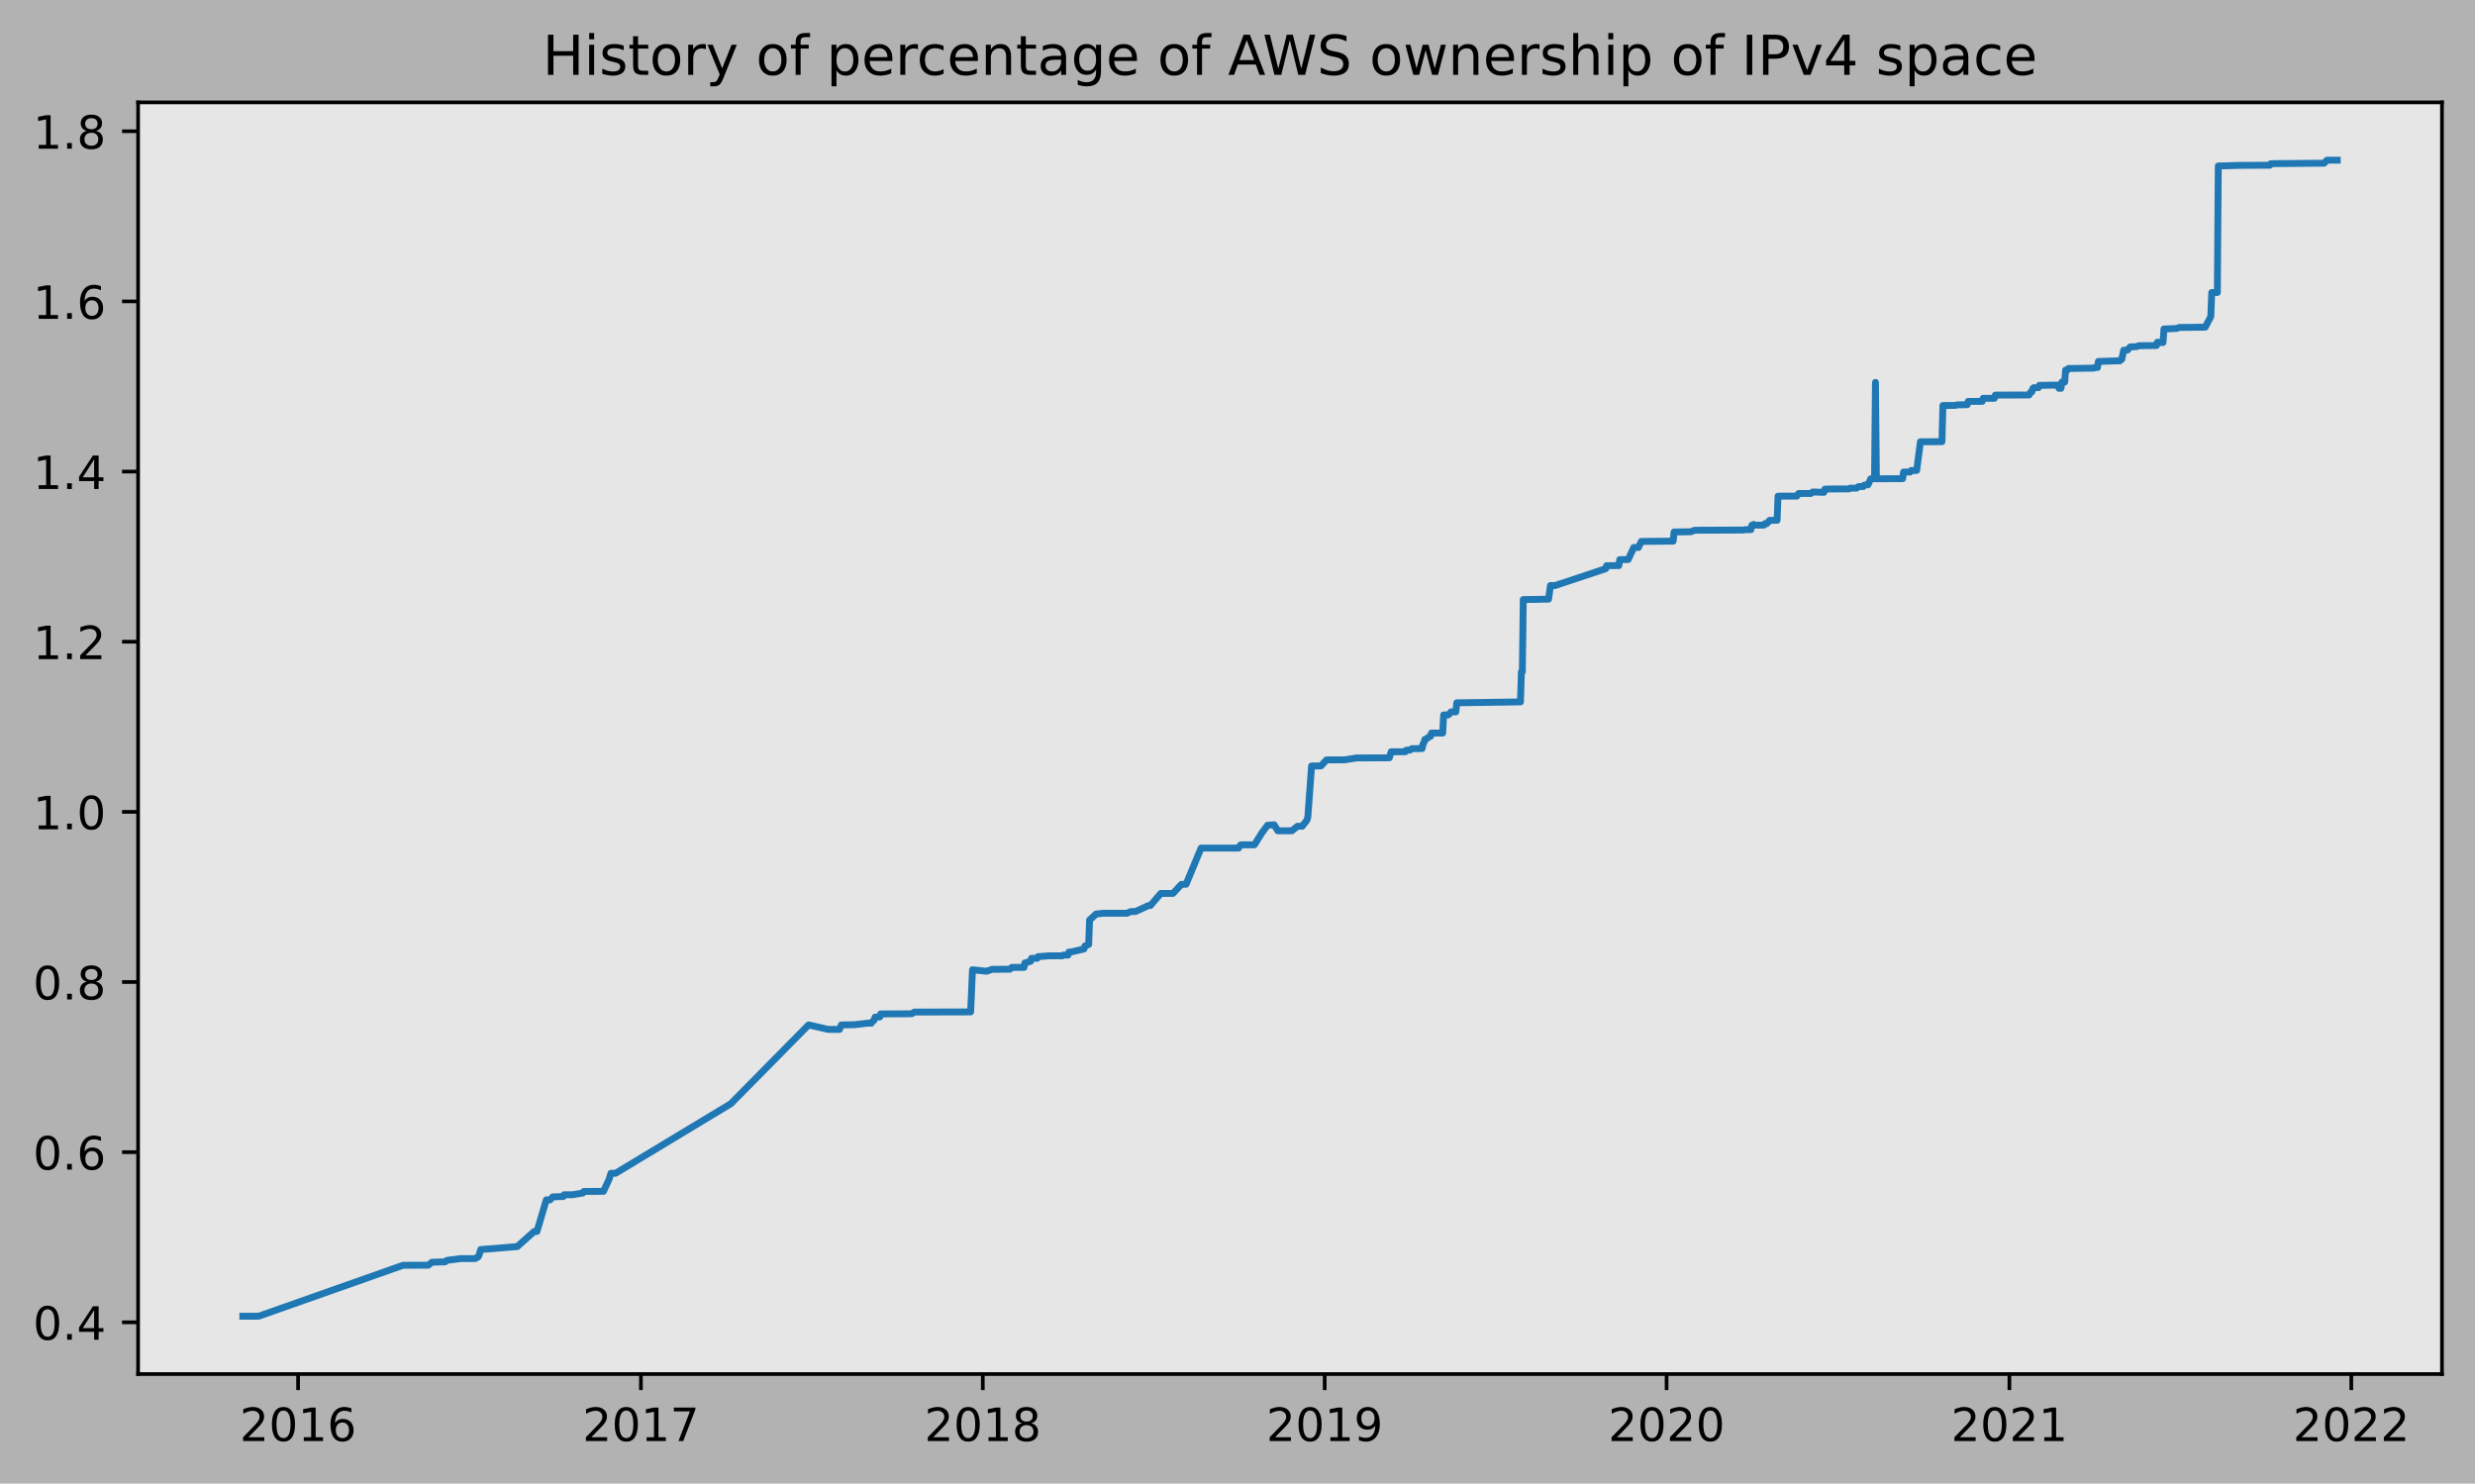
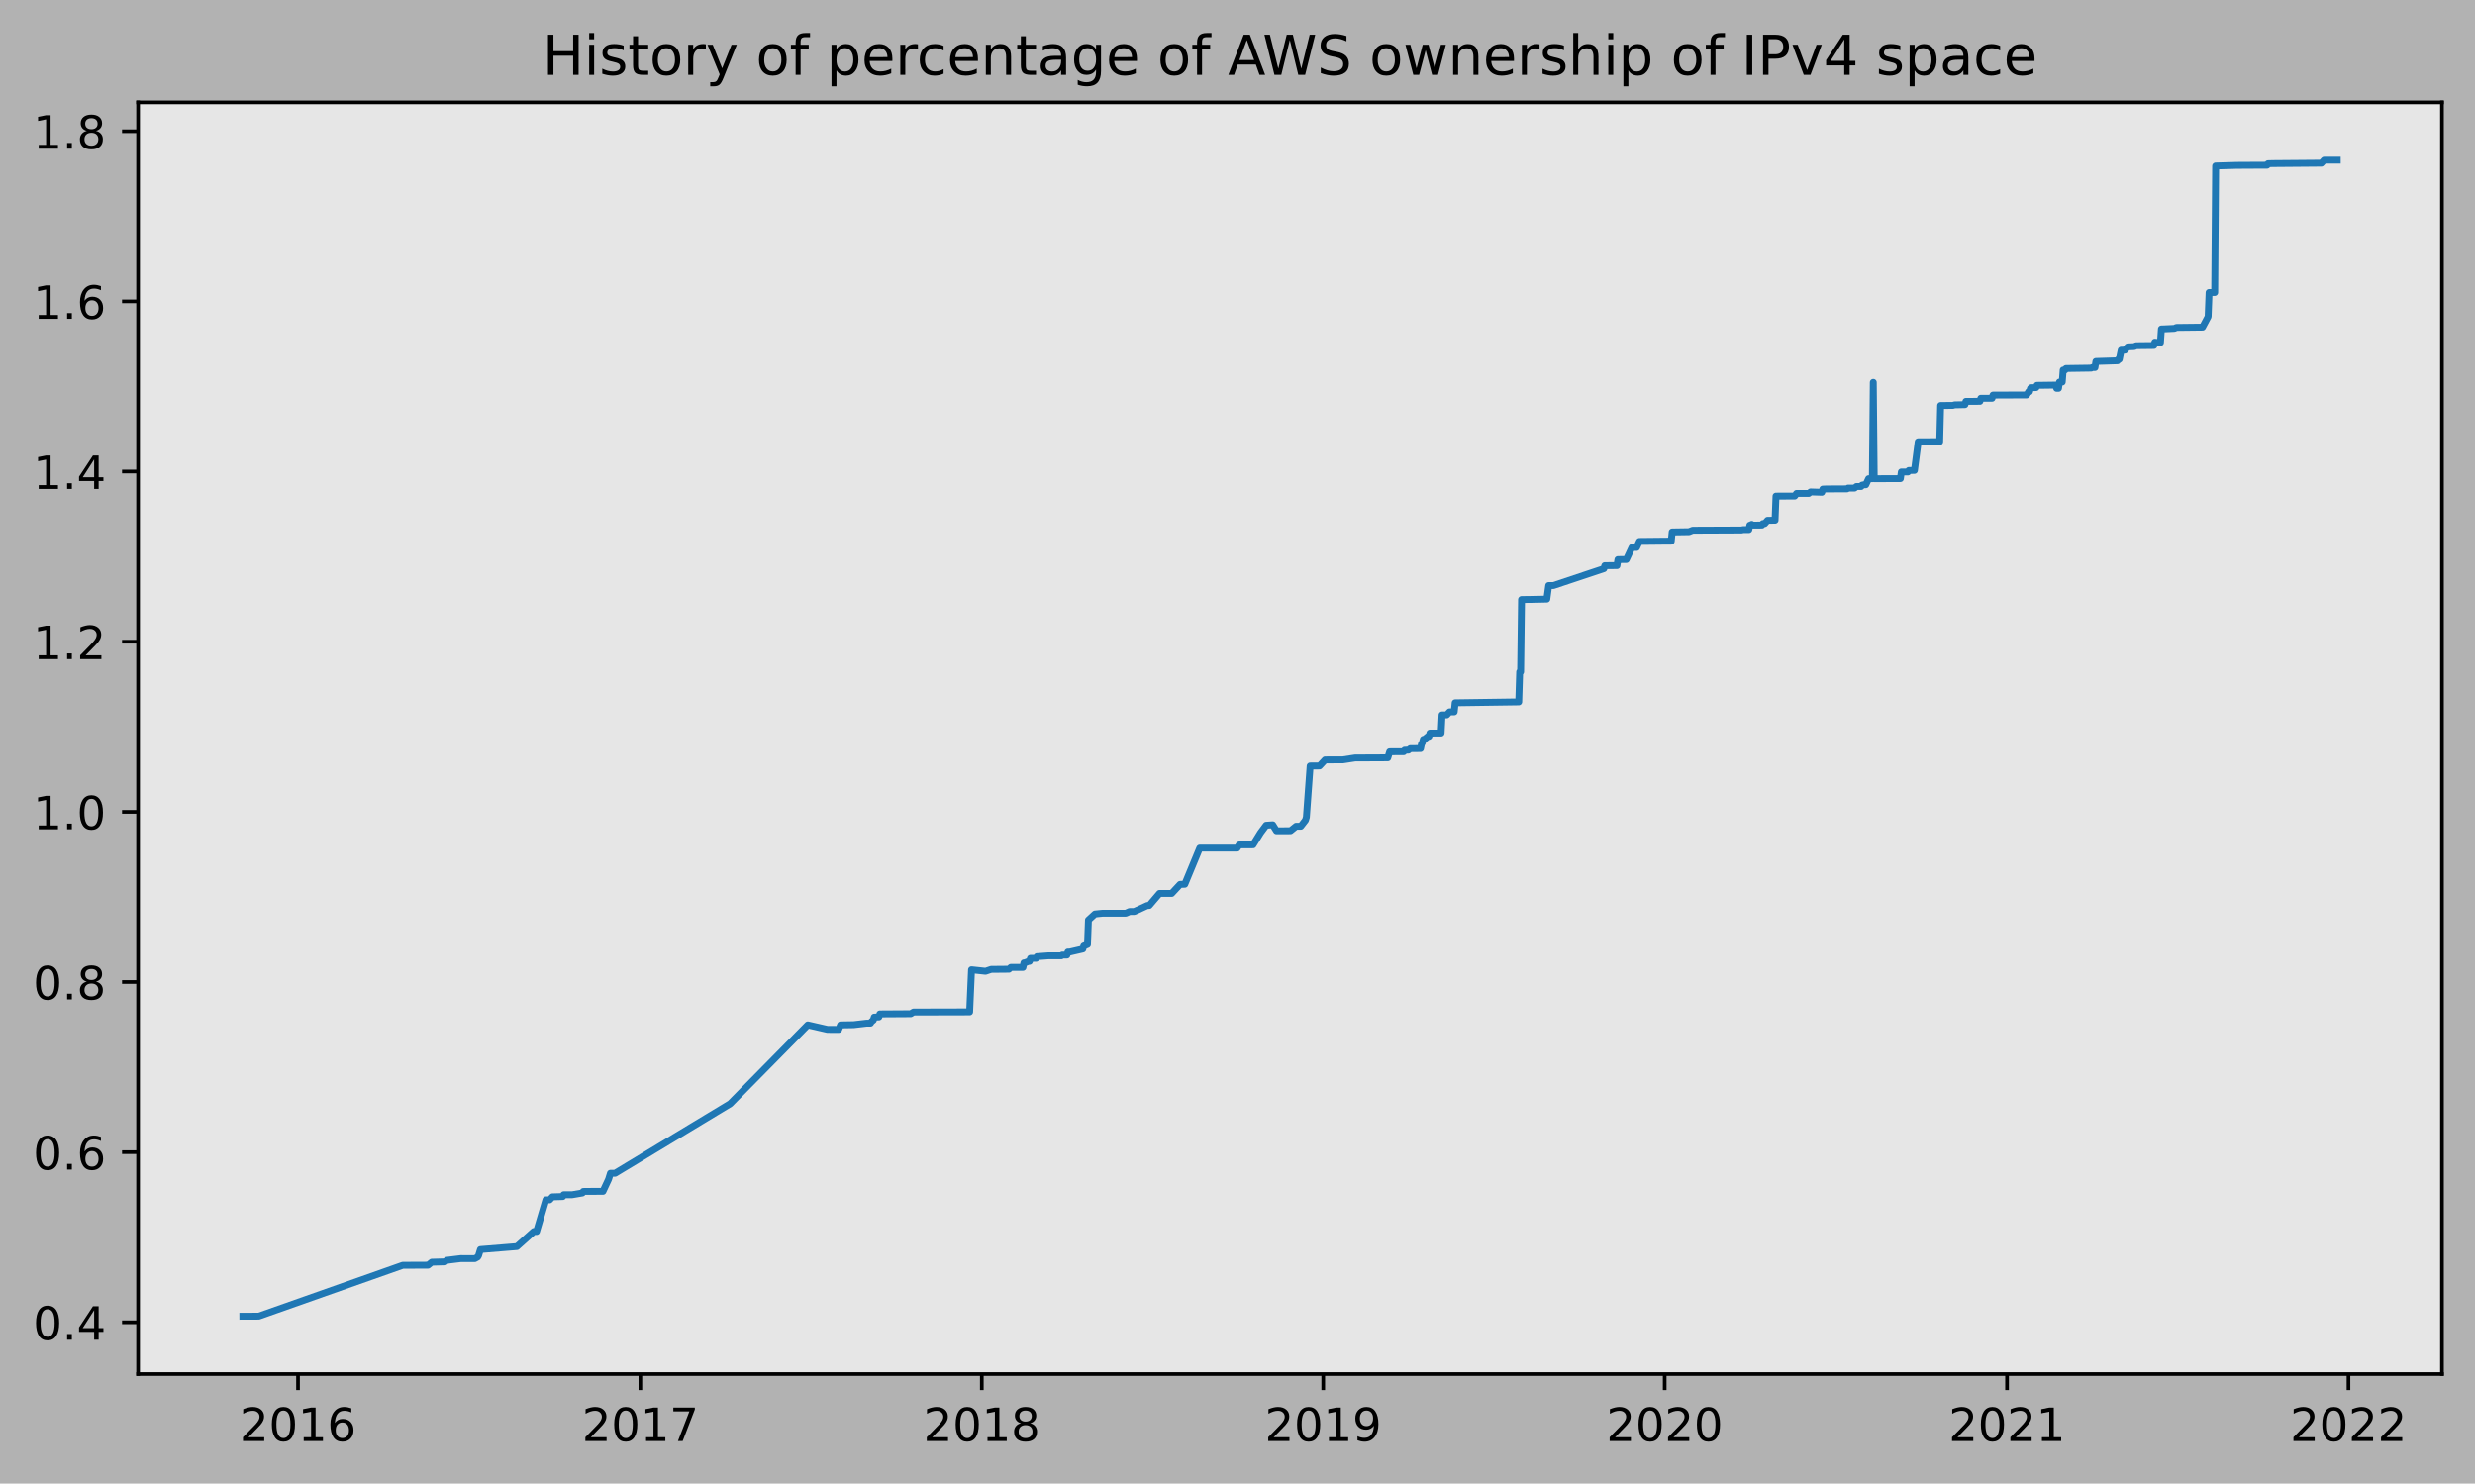
<svg xmlns="http://www.w3.org/2000/svg" xmlns:xlink="http://www.w3.org/1999/xlink" height="323.396pt" version="1.1" viewBox="0 0 539.503 323.396" width="539.503pt">
  <defs>
    <style type="text/css">
*{stroke-linecap:butt;stroke-linejoin:round;}
  </style>
  </defs>
  <g id="figure_1">
    <g id="patch_1">
      <path d="M 0 323.396  L 539.503 323.396  L 539.503 0  L 0 0  z " style="fill:#b2b2b2;" />
    </g>
    <g id="axes_1">
      <g id="patch_2">
        <path d="M 30.103 299.518  L 532.303 299.518  L 532.303 22.318  L 30.103 22.318  z " style="fill:#e6e6e6;" />
      </g>
      <g id="matplotlib.axis_1">
        <g id="xtick_1">
          <g id="line2d_1">
            <defs>
-               <path d="M 0 0  L 0 3.5  " id="m1adcd2f557" style="stroke:#000000;stroke-width:0.8;" />
-             </defs>
-             <g>
-               <use style="stroke:#000000;stroke-width:0.8;" x="64.977" xlink:href="#m1adcd2f557" y="299.518" />
+               <path d="M 0 0  L 0 3.5  " id="m6f0e11d75b" style="stroke:#000000;stroke-width:0.8;" />
+             </defs>
+             <g>
+               <use style="stroke:#000000;stroke-width:0.8;" x="64.961" xlink:href="#m6f0e11d75b" y="299.518" />
            </g>
          </g>
          <g id="text_1">
            <defs>
              <path d="M 19.188 8.297  L 53.609 8.297  L 53.609 0  L 7.328 0  L 7.328 8.297  Q 12.938 14.109 22.625 23.891  Q 32.328 33.688 34.812 36.531  Q 39.547 41.844 41.422 45.531  Q 43.312 49.219 43.312 52.781  Q 43.312 58.594 39.234 62.25  Q 35.156 65.922 28.609 65.922  Q 23.969 65.922 18.812 64.312  Q 13.672 62.703 7.812 59.422  L 7.812 69.391  Q 13.766 71.781 18.938 73  Q 24.125 74.219 28.422 74.219  Q 39.75 74.219 46.484 68.547  Q 53.219 62.891 53.219 53.422  Q 53.219 48.922 51.531 44.891  Q 49.859 40.875 45.406 35.406  Q 44.188 33.984 37.641 27.219  Q 31.109 20.453 19.188 8.297  z " id="DejaVuSans-50" />
              <path d="M 31.781 66.406  Q 24.172 66.406 20.328 58.906  Q 16.5 51.422 16.5 36.375  Q 16.5 21.391 20.328 13.891  Q 24.172 6.391 31.781 6.391  Q 39.453 6.391 43.281 13.891  Q 47.125 21.391 47.125 36.375  Q 47.125 51.422 43.281 58.906  Q 39.453 66.406 31.781 66.406  z M 31.781 74.219  Q 44.047 74.219 50.516 64.516  Q 56.984 54.828 56.984 36.375  Q 56.984 17.969 50.516 8.266  Q 44.047 -1.422 31.781 -1.422  Q 19.531 -1.422 13.062 8.266  Q 6.594 17.969 6.594 36.375  Q 6.594 54.828 13.062 64.516  Q 19.531 74.219 31.781 74.219  z " id="DejaVuSans-48" />
              <path d="M 12.406 8.297  L 28.516 8.297  L 28.516 63.922  L 10.984 60.406  L 10.984 69.391  L 28.422 72.906  L 38.281 72.906  L 38.281 8.297  L 54.391 8.297  L 54.391 0  L 12.406 0  z " id="DejaVuSans-49" />
              <path d="M 33.016 40.375  Q 26.375 40.375 22.484 35.828  Q 18.609 31.297 18.609 23.391  Q 18.609 15.531 22.484 10.953  Q 26.375 6.391 33.016 6.391  Q 39.656 6.391 43.531 10.953  Q 47.406 15.531 47.406 23.391  Q 47.406 31.297 43.531 35.828  Q 39.656 40.375 33.016 40.375  z M 52.594 71.297  L 52.594 62.312  Q 48.875 64.062 45.094 64.984  Q 41.312 65.922 37.594 65.922  Q 27.828 65.922 22.672 59.328  Q 17.531 52.734 16.797 39.406  Q 19.672 43.656 24.016 45.922  Q 28.375 48.188 33.594 48.188  Q 44.578 48.188 50.953 41.516  Q 57.328 34.859 57.328 23.391  Q 57.328 12.156 50.688 5.359  Q 44.047 -1.422 33.016 -1.422  Q 20.359 -1.422 13.672 8.266  Q 6.984 17.969 6.984 36.375  Q 6.984 53.656 15.188 63.938  Q 23.391 74.219 37.203 74.219  Q 40.922 74.219 44.703 73.484  Q 48.484 72.75 52.594 71.297  z " id="DejaVuSans-54" />
            </defs>
-             <g transform="translate(52.25199 314.1166)scale(0.1 -0.1)">
+             <g transform="translate(52.23585 314.1166)scale(0.1 -0.1)">
              <use xlink:href="#DejaVuSans-50" />
              <use x="63.623" xlink:href="#DejaVuSans-48" />
              <use x="127.246" xlink:href="#DejaVuSans-49" />
              <use x="190.869" xlink:href="#DejaVuSans-54" />
            </g>
          </g>
        </g>
        <g id="xtick_2">
          <g id="line2d_2">
            <g>
-               <use style="stroke:#000000;stroke-width:0.8;" x="139.707" xlink:href="#m1adcd2f557" y="299.518" />
+               <use style="stroke:#000000;stroke-width:0.8;" x="139.59" xlink:href="#m6f0e11d75b" y="299.518" />
            </g>
          </g>
          <g id="text_2">
            <defs>
              <path d="M 8.203 72.906  L 55.078 72.906  L 55.078 68.703  L 28.609 0  L 18.312 0  L 43.219 64.594  L 8.203 64.594  z " id="DejaVuSans-55" />
            </defs>
-             <g transform="translate(126.9817 314.1166)scale(0.1 -0.1)">
+             <g transform="translate(126.8654 314.1166)scale(0.1 -0.1)">
              <use xlink:href="#DejaVuSans-50" />
              <use x="63.623" xlink:href="#DejaVuSans-48" />
              <use x="127.246" xlink:href="#DejaVuSans-49" />
              <use x="190.869" xlink:href="#DejaVuSans-55" />
            </g>
          </g>
        </g>
        <g id="xtick_3">
          <g id="line2d_3">
            <g>
-               <use style="stroke:#000000;stroke-width:0.8;" x="214.232" xlink:href="#m1adcd2f557" y="299.518" />
+               <use style="stroke:#000000;stroke-width:0.8;" x="214.016" xlink:href="#m6f0e11d75b" y="299.518" />
            </g>
          </g>
          <g id="text_3">
            <defs>
              <path d="M 31.781 34.625  Q 24.75 34.625 20.719 30.859  Q 16.703 27.094 16.703 20.516  Q 16.703 13.922 20.719 10.156  Q 24.75 6.391 31.781 6.391  Q 38.812 6.391 42.859 10.172  Q 46.922 13.969 46.922 20.516  Q 46.922 27.094 42.891 30.859  Q 38.875 34.625 31.781 34.625  z M 21.922 38.812  Q 15.578 40.375 12.031 44.719  Q 8.5 49.078 8.5 55.328  Q 8.5 64.062 14.719 69.141  Q 20.953 74.219 31.781 74.219  Q 42.672 74.219 48.875 69.141  Q 55.078 64.062 55.078 55.328  Q 55.078 49.078 51.531 44.719  Q 48 40.375 41.703 38.812  Q 48.828 37.156 52.797 32.312  Q 56.781 27.484 56.781 20.516  Q 56.781 9.906 50.312 4.234  Q 43.844 -1.422 31.781 -1.422  Q 19.734 -1.422 13.25 4.234  Q 6.781 9.906 6.781 20.516  Q 6.781 27.484 10.781 32.312  Q 14.797 37.156 21.922 38.812  z M 18.312 54.391  Q 18.312 48.734 21.844 45.562  Q 25.391 42.391 31.781 42.391  Q 38.141 42.391 41.719 45.562  Q 45.312 48.734 45.312 54.391  Q 45.312 60.062 41.719 63.234  Q 38.141 66.406 31.781 66.406  Q 25.391 66.406 21.844 63.234  Q 18.312 60.062 18.312 54.391  z " id="DejaVuSans-56" />
            </defs>
-             <g transform="translate(201.5072 314.1166)scale(0.1 -0.1)">
+             <g transform="translate(201.2911 314.1166)scale(0.1 -0.1)">
              <use xlink:href="#DejaVuSans-50" />
              <use x="63.623" xlink:href="#DejaVuSans-48" />
              <use x="127.246" xlink:href="#DejaVuSans-49" />
              <use x="190.869" xlink:href="#DejaVuSans-56" />
            </g>
          </g>
        </g>
        <g id="xtick_4">
          <g id="line2d_4">
            <g>
-               <use style="stroke:#000000;stroke-width:0.8;" x="288.758" xlink:href="#m1adcd2f557" y="299.518" />
+               <use style="stroke:#000000;stroke-width:0.8;" x="288.442" xlink:href="#m6f0e11d75b" y="299.518" />
            </g>
          </g>
          <g id="text_4">
            <defs>
              <path d="M 10.984 1.516  L 10.984 10.5  Q 14.703 8.734 18.5 7.812  Q 22.312 6.891 25.984 6.891  Q 35.75 6.891 40.891 13.453  Q 46.047 20.016 46.781 33.406  Q 43.953 29.203 39.594 26.953  Q 35.25 24.703 29.984 24.703  Q 19.047 24.703 12.672 31.312  Q 6.297 37.938 6.297 49.422  Q 6.297 60.641 12.938 67.422  Q 19.578 74.219 30.609 74.219  Q 43.266 74.219 49.922 64.516  Q 56.594 54.828 56.594 36.375  Q 56.594 19.141 48.406 8.859  Q 40.234 -1.422 26.422 -1.422  Q 22.703 -1.422 18.891 -0.688  Q 15.094 0.047 10.984 1.516  z M 30.609 32.422  Q 37.25 32.422 41.125 36.953  Q 45.016 41.5 45.016 49.422  Q 45.016 57.281 41.125 61.844  Q 37.25 66.406 30.609 66.406  Q 23.969 66.406 20.094 61.844  Q 16.219 57.281 16.219 49.422  Q 16.219 41.5 20.094 36.953  Q 23.969 32.422 30.609 32.422  z " id="DejaVuSans-57" />
            </defs>
-             <g transform="translate(276.0328 314.1166)scale(0.1 -0.1)">
+             <g transform="translate(275.7168 314.1166)scale(0.1 -0.1)">
              <use xlink:href="#DejaVuSans-50" />
              <use x="63.623" xlink:href="#DejaVuSans-48" />
              <use x="127.246" xlink:href="#DejaVuSans-49" />
              <use x="190.869" xlink:href="#DejaVuSans-57" />
            </g>
          </g>
        </g>
        <g id="xtick_5">
          <g id="line2d_5">
            <g>
-               <use style="stroke:#000000;stroke-width:0.8;" x="363.283" xlink:href="#m1adcd2f557" y="299.518" />
+               <use style="stroke:#000000;stroke-width:0.8;" x="362.867" xlink:href="#m6f0e11d75b" y="299.518" />
            </g>
          </g>
          <g id="text_5">
-             <g transform="translate(350.5583 314.1166)scale(0.1 -0.1)">
+             <g transform="translate(350.1425 314.1166)scale(0.1 -0.1)">
              <use xlink:href="#DejaVuSans-50" />
              <use x="63.623" xlink:href="#DejaVuSans-48" />
              <use x="127.246" xlink:href="#DejaVuSans-50" />
              <use x="190.869" xlink:href="#DejaVuSans-48" />
            </g>
          </g>
        </g>
        <g id="xtick_6">
          <g id="line2d_6">
            <g>
-               <use style="stroke:#000000;stroke-width:0.8;" x="438.013" xlink:href="#m1adcd2f557" y="299.518" />
+               <use style="stroke:#000000;stroke-width:0.8;" x="437.497" xlink:href="#m6f0e11d75b" y="299.518" />
            </g>
          </g>
          <g id="text_6">
-             <g transform="translate(425.288 314.1166)scale(0.1 -0.1)">
+             <g transform="translate(424.772 314.1166)scale(0.1 -0.1)">
              <use xlink:href="#DejaVuSans-50" />
              <use x="63.623" xlink:href="#DejaVuSans-48" />
              <use x="127.246" xlink:href="#DejaVuSans-50" />
              <use x="190.869" xlink:href="#DejaVuSans-49" />
            </g>
          </g>
        </g>
        <g id="xtick_7">
          <g id="line2d_7">
            <g>
-               <use style="stroke:#000000;stroke-width:0.8;" x="512.539" xlink:href="#m1adcd2f557" y="299.518" />
+               <use style="stroke:#000000;stroke-width:0.8;" x="511.923" xlink:href="#m6f0e11d75b" y="299.518" />
            </g>
          </g>
          <g id="text_7">
-             <g transform="translate(499.8135 314.1166)scale(0.1 -0.1)">
+             <g transform="translate(499.1977 314.1166)scale(0.1 -0.1)">
              <use xlink:href="#DejaVuSans-50" />
              <use x="63.623" xlink:href="#DejaVuSans-48" />
              <use x="127.246" xlink:href="#DejaVuSans-50" />
              <use x="190.869" xlink:href="#DejaVuSans-50" />
            </g>
          </g>
        </g>
      </g>
      <g id="matplotlib.axis_2">
        <g id="ytick_1">
          <g id="line2d_8">
            <defs>
-               <path d="M 0 0  L -3.5 0  " id="m2c73a8b834" style="stroke:#000000;stroke-width:0.8;" />
-             </defs>
-             <g>
-               <use style="stroke:#000000;stroke-width:0.8;" x="30.103" xlink:href="#m2c73a8b834" y="288.238" />
+               <path d="M 0 0  L -3.5 0  " id="m14cab7b49e" style="stroke:#000000;stroke-width:0.8;" />
+             </defs>
+             <g>
+               <use style="stroke:#000000;stroke-width:0.8;" x="30.103" xlink:href="#m14cab7b49e" y="288.238" />
            </g>
          </g>
          <g id="text_8">
            <defs>
              <path d="M 10.688 12.406  L 21 12.406  L 21 0  L 10.688 0  z " id="DejaVuSans-46" />
              <path d="M 37.797 64.312  L 12.891 25.391  L 37.797 25.391  z M 35.203 72.906  L 47.609 72.906  L 47.609 25.391  L 58.016 25.391  L 58.016 17.188  L 47.609 17.188  L 47.609 0  L 37.797 0  L 37.797 17.188  L 4.891 17.188  L 4.891 26.703  z " id="DejaVuSans-52" />
            </defs>
            <g transform="translate(7.2 292.0373)scale(0.1 -0.1)">
              <use xlink:href="#DejaVuSans-48" />
              <use x="63.623" xlink:href="#DejaVuSans-46" />
              <use x="95.41" xlink:href="#DejaVuSans-52" />
            </g>
          </g>
        </g>
        <g id="ytick_2">
          <g id="line2d_9">
            <g>
-               <use style="stroke:#000000;stroke-width:0.8;" x="30.103" xlink:href="#m2c73a8b834" y="251.148" />
+               <use style="stroke:#000000;stroke-width:0.8;" x="30.103" xlink:href="#m14cab7b49e" y="251.148" />
            </g>
          </g>
          <g id="text_9">
            <g transform="translate(7.2 254.9474)scale(0.1 -0.1)">
              <use xlink:href="#DejaVuSans-48" />
              <use x="63.623" xlink:href="#DejaVuSans-46" />
              <use x="95.41" xlink:href="#DejaVuSans-54" />
            </g>
          </g>
        </g>
        <g id="ytick_3">
          <g id="line2d_10">
            <g>
-               <use style="stroke:#000000;stroke-width:0.8;" x="30.103" xlink:href="#m2c73a8b834" y="214.058" />
+               <use style="stroke:#000000;stroke-width:0.8;" x="30.103" xlink:href="#m14cab7b49e" y="214.058" />
            </g>
          </g>
          <g id="text_10">
            <g transform="translate(7.2 217.8575)scale(0.1 -0.1)">
              <use xlink:href="#DejaVuSans-48" />
              <use x="63.623" xlink:href="#DejaVuSans-46" />
              <use x="95.41" xlink:href="#DejaVuSans-56" />
            </g>
          </g>
        </g>
        <g id="ytick_4">
          <g id="line2d_11">
            <g>
-               <use style="stroke:#000000;stroke-width:0.8;" x="30.103" xlink:href="#m2c73a8b834" y="176.968" />
+               <use style="stroke:#000000;stroke-width:0.8;" x="30.103" xlink:href="#m14cab7b49e" y="176.968" />
            </g>
          </g>
          <g id="text_11">
            <g transform="translate(7.2 180.7676)scale(0.1 -0.1)">
              <use xlink:href="#DejaVuSans-49" />
              <use x="63.623" xlink:href="#DejaVuSans-46" />
              <use x="95.41" xlink:href="#DejaVuSans-48" />
            </g>
          </g>
        </g>
        <g id="ytick_5">
          <g id="line2d_12">
            <g>
-               <use style="stroke:#000000;stroke-width:0.8;" x="30.103" xlink:href="#m2c73a8b834" y="139.879" />
+               <use style="stroke:#000000;stroke-width:0.8;" x="30.103" xlink:href="#m14cab7b49e" y="139.879" />
            </g>
          </g>
          <g id="text_12">
-             <g transform="translate(7.2 143.6777)scale(0.1 -0.1)">
+             <g transform="translate(7.2 143.6778)scale(0.1 -0.1)">
              <use xlink:href="#DejaVuSans-49" />
              <use x="63.623" xlink:href="#DejaVuSans-46" />
              <use x="95.41" xlink:href="#DejaVuSans-50" />
            </g>
          </g>
        </g>
        <g id="ytick_6">
          <g id="line2d_13">
            <g>
-               <use style="stroke:#000000;stroke-width:0.8;" x="30.103" xlink:href="#m2c73a8b834" y="102.789" />
+               <use style="stroke:#000000;stroke-width:0.8;" x="30.103" xlink:href="#m14cab7b49e" y="102.789" />
            </g>
          </g>
          <g id="text_13">
            <g transform="translate(7.2 106.5879)scale(0.1 -0.1)">
              <use xlink:href="#DejaVuSans-49" />
              <use x="63.623" xlink:href="#DejaVuSans-46" />
              <use x="95.41" xlink:href="#DejaVuSans-52" />
            </g>
          </g>
        </g>
        <g id="ytick_7">
          <g id="line2d_14">
            <g>
-               <use style="stroke:#000000;stroke-width:0.8;" x="30.103" xlink:href="#m2c73a8b834" y="65.699" />
+               <use style="stroke:#000000;stroke-width:0.8;" x="30.103" xlink:href="#m14cab7b49e" y="65.699" />
            </g>
          </g>
          <g id="text_14">
-             <g transform="translate(7.2 69.49798)scale(0.1 -0.1)">
+             <g transform="translate(7.2 69.498)scale(0.1 -0.1)">
              <use xlink:href="#DejaVuSans-49" />
              <use x="63.623" xlink:href="#DejaVuSans-46" />
              <use x="95.41" xlink:href="#DejaVuSans-54" />
            </g>
          </g>
        </g>
        <g id="ytick_8">
          <g id="line2d_15">
            <g>
-               <use style="stroke:#000000;stroke-width:0.8;" x="30.103" xlink:href="#m2c73a8b834" y="28.609" />
+               <use style="stroke:#000000;stroke-width:0.8;" x="30.103" xlink:href="#m14cab7b49e" y="28.609" />
            </g>
          </g>
          <g id="text_15">
-             <g transform="translate(7.2 32.40809)scale(0.1 -0.1)">
+             <g transform="translate(7.2 32.40812)scale(0.1 -0.1)">
              <use xlink:href="#DejaVuSans-49" />
              <use x="63.623" xlink:href="#DejaVuSans-46" />
              <use x="95.41" xlink:href="#DejaVuSans-56" />
            </g>
          </g>
        </g>
      </g>
      <g id="line2d_16">
-         <path clip-path="url(#pfec0536b7e)" d="M 52.93 286.918  L 56.401 286.904  L 87.845 275.811  L 93.358 275.786  L 94.175 275.14  L 97.033 275.058  L 97.442 274.731  L 100.504 274.35  L 103.567 274.353  L 104.179 274.024  L 104.384 273.696  L 104.792 272.378  L 112.755 271.732  L 116.43 268.448  L 117.043 268.445  L 119.085 261.552  L 119.901 261.552  L 120.514 260.895  L 122.76 260.83  L 122.964 260.437  L 124.802 260.437  L 127.048 260.051  L 127.252 259.723  L 127.66 259.708  L 131.54 259.696  L 132.765 257.07  L 133.173 255.757  L 134.194 255.746  L 159.308 240.593  L 176.255 223.413  L 180.543 224.394  L 182.993 224.401  L 183.401 223.417  L 186.26 223.368  L 189.118 223.033  L 189.935 223.033  L 190.139 222.704  L 190.547 222.376  L 190.752 221.719  L 191.772 221.678  L 191.977 221.022  L 198.715 220.98  L 199.327 220.61  L 211.578 220.58  L 211.986 211.388  L 215.049 211.716  L 216.274 211.305  L 220.153 211.269  L 220.562 210.874  L 223.216 210.875  L 223.42 209.89  L 223.624 209.887  L 224.441 209.557  L 224.645 209.556  L 224.85 208.9  L 226.075 208.899  L 226.279 208.523  L 226.483 208.521  L 228.729 208.353  L 231.587 208.352  L 231.792 208.187  L 232.813 208.186  L 233.017 207.53  L 233.425 207.525  L 236.284 206.868  L 236.488 206.211  L 237.305 205.883  L 237.509 200.548  L 238.938 199.235  L 240.571 199.071  L 245.676 199.065  L 246.493 198.695  L 247.514 198.695  L 250.372 197.382  L 250.78 197.378  L 253.026 194.751  L 255.681 194.755  L 257.518 192.78  L 258.539 192.753  L 261.806 184.871  L 269.973 184.867  L 270.382 184.21  L 270.586 184.159  L 273.444 184.155  L 275.078 181.529  L 276.303 179.888  L 277.732 179.789  L 278.549 181.102  L 281.611 181.09  L 282.837 180.106  L 283.857 180.104  L 284.878 178.791  L 285.083 178.13  L 285.899 166.968  L 287.941 166.963  L 289.166 165.645  L 293.046 165.633  L 295.7 165.223  L 302.846 165.19  L 303.255 163.875  L 306.317 163.861  L 306.521 163.532  L 307.338 163.521  L 307.746 163.193  L 309.992 163.175  L 310.197 162.19  L 310.401 161.862  L 310.605 161.169  L 310.809 161.168  L 311.626 160.511  L 311.83 160.511  L 312.034 159.8  L 314.484 159.796  L 314.689 155.841  L 315.709 155.835  L 316.322 155.177  L 317.343 155.171  L 317.547 153.199  L 331.431 153.002  L 331.635 146.451  L 331.84 146.451  L 332.044 130.694  L 334.494 130.664  L 337.557 130.597  L 337.965 127.643  L 338.986 127.636  L 350.012 123.964  L 350.216 123.307  L 352.87 123.297  L 353.074 121.984  L 354.912 121.966  L 356.137 119.34  L 357.158 119.339  L 357.77 118.025  L 363.487 117.967  L 364.713 117.962  L 364.917 115.963  L 368.592 115.906  L 369.409 115.583  L 380.026 115.539  L 380.434 115.457  L 381.659 115.452  L 381.864 114.488  L 382.068 114.488  L 382.272 114.316  L 382.476 114.477  L 384.518 114.464  L 384.722 114.137  L 385.131 114.136  L 385.743 113.426  L 387.376 113.41  L 387.581 108.155  L 391.664 108.146  L 392.073 107.571  L 394.727 107.569  L 395.135 107.24  L 397.585 107.318  L 397.79 106.625  L 398.606 106.591  L 403.098 106.569  L 403.302 106.405  L 404.732 106.399  L 405.14 106.061  L 406.161 106.058  L 406.365 105.76  L 406.774 105.678  L 407.182 105.678  L 407.794 104.365  L 408.611 104.365  L 408.815 83.354  L 409.02 104.363  L 414.737 104.339  L 414.941 102.895  L 416.37 102.894  L 416.574 102.565  L 417.799 102.547  L 418.616 96.299  L 423.312 96.276  L 423.516 88.397  L 426.171 88.375  L 426.579 88.258  L 428.825 88.21  L 429.029 87.502  L 432.092 87.489  L 432.296 86.822  L 434.746 86.818  L 434.95 86.128  L 442.301 86.097  L 442.709 85.395  L 442.913 85.395  L 443.118 84.68  L 443.322 84.514  L 444.343 84.495  L 444.547 84.002  L 448.63 83.947  L 448.835 84.654  L 449.243 84.652  L 449.447 83.29  L 450.06 83.29  L 450.264 80.664  L 450.672 80.661  L 450.876 80.329  L 456.389 80.248  L 456.593 80.117  L 457.206 80.116  L 457.41 78.792  L 462.106 78.647  L 462.31 78.317  L 462.515 78.316  L 462.923 76.336  L 463.74 76.326  L 464.352 75.618  L 465.781 75.555  L 466.19 75.359  L 470.069 75.316  L 470.273 74.593  L 470.886 74.673  L 471.498 74.667  L 471.703 71.712  L 472.315 71.694  L 474.561 71.589  L 474.97 71.383  L 480.687 71.318  L 481.912 69.015  L 482.116 63.762  L 483.341 63.761  L 483.545 36.185  L 487.22 36.079  L 488.037 36.051  L 493.346 36.021  L 494.775 36.018  L 494.979 35.69  L 496 35.663  L 505.801 35.582  L 506.617 35.578  L 507.23 34.921  L 509.476 34.918  L 509.476 34.918  " style="fill:none;stroke:#1f77b4;stroke-linecap:square;stroke-width:1.5;" />
+         <path clip-path="url(#p33e3ad64a3)" d="M 52.93 286.918  L 56.397 286.904  L 87.798 275.811  L 93.304 275.786  L 94.119 275.14  L 96.974 275.058  L 97.382 274.731  L 100.44 274.35  L 103.499 274.353  L 104.111 274.024  L 104.315 273.696  L 104.723 272.378  L 112.675 271.732  L 116.345 268.448  L 116.957 268.445  L 118.996 261.552  L 119.812 261.552  L 120.423 260.895  L 122.666 260.83  L 122.87 260.437  L 124.705 260.437  L 126.948 260.051  L 127.152 259.723  L 127.56 259.708  L 131.434 259.696  L 132.658 257.07  L 133.065 255.757  L 134.085 255.746  L 159.165 240.593  L 176.09 223.413  L 180.372 224.394  L 182.818 224.401  L 183.226 223.417  L 186.081 223.368  L 188.936 223.033  L 189.751 223.033  L 189.955 222.704  L 190.363 222.376  L 190.567 221.719  L 191.586 221.678  L 191.79 221.022  L 198.519 220.98  L 199.131 220.61  L 211.365 220.58  L 211.773 211.388  L 214.832 211.716  L 216.055 211.305  L 219.929 211.269  L 220.337 210.874  L 222.988 210.875  L 223.192 209.89  L 223.396 209.887  L 224.211 209.557  L 224.415 209.556  L 224.619 208.9  L 225.843 208.899  L 226.047 208.523  L 226.25 208.521  L 228.493 208.353  L 231.348 208.352  L 231.552 208.187  L 232.572 208.186  L 232.775 207.53  L 233.183 207.525  L 236.038 206.868  L 236.242 206.211  L 237.057 205.883  L 237.261 200.548  L 238.689 199.235  L 240.32 199.071  L 245.418 199.065  L 246.233 198.695  L 247.253 198.695  L 250.107 197.382  L 250.515 197.378  L 252.758 194.751  L 255.409 194.755  L 257.244 192.78  L 258.264 192.753  L 261.526 184.871  L 269.682 184.867  L 270.09 184.21  L 270.294 184.159  L 273.149 184.155  L 274.78 181.529  L 276.004 179.888  L 277.431 179.789  L 278.246 181.102  L 281.305 181.09  L 282.529 180.106  L 283.548 180.104  L 284.568 178.791  L 284.771 178.13  L 285.587 166.968  L 287.626 166.963  L 288.85 165.645  L 292.724 165.633  L 295.375 165.223  L 302.511 165.19  L 302.919 163.875  L 305.978 163.861  L 306.182 163.532  L 306.997 163.521  L 307.405 163.193  L 309.648 163.175  L 309.852 162.19  L 310.056 161.862  L 310.26 161.169  L 310.464 161.168  L 311.279 160.511  L 311.483 160.511  L 311.687 159.8  L 314.134 159.796  L 314.338 155.841  L 315.357 155.835  L 315.969 155.177  L 316.989 155.171  L 317.193 153.199  L 331.058 153.002  L 331.262 146.451  L 331.466 146.451  L 331.67 130.694  L 334.117 130.664  L 337.175 130.597  L 337.583 127.643  L 338.603 127.637  L 349.614 123.964  L 349.817 123.307  L 352.468 123.297  L 352.672 121.984  L 354.507 121.966  L 355.731 119.34  L 356.75 119.339  L 357.362 118.026  L 363.071 117.967  L 364.295 117.962  L 364.499 115.963  L 368.169 115.906  L 368.985 115.583  L 379.588 115.539  L 379.996 115.457  L 381.219 115.452  L 381.423 114.488  L 381.627 114.488  L 381.831 114.316  L 382.035 114.477  L 384.074 114.464  L 384.278 114.137  L 384.685 114.136  L 385.297 113.426  L 386.928 113.41  L 387.132 108.155  L 391.21 108.146  L 391.618 107.571  L 394.269 107.569  L 394.677 107.24  L 397.124 107.318  L 397.328 106.625  L 398.143 106.591  L 402.629 106.569  L 402.833 106.405  L 404.26 106.399  L 404.668 106.061  L 405.688 106.058  L 405.892 105.76  L 406.299 105.678  L 406.707 105.678  L 407.319 104.365  L 408.135 104.365  L 408.338 83.354  L 408.542 104.363  L 414.252 104.339  L 414.456 102.895  L 415.883 102.894  L 416.087 102.565  L 417.31 102.547  L 418.126 96.299  L 422.816 96.276  L 423.02 88.397  L 425.671 88.375  L 426.078 88.258  L 428.321 88.21  L 428.525 87.502  L 431.584 87.489  L 431.788 86.822  L 434.235 86.818  L 434.438 86.128  L 441.779 86.097  L 442.187 85.395  L 442.391 85.395  L 442.595 84.68  L 442.799 84.514  L 443.818 84.495  L 444.022 84.002  L 448.1 83.947  L 448.304 84.654  L 448.712 84.652  L 448.916 83.29  L 449.527 83.29  L 449.731 80.664  L 450.139 80.661  L 450.343 80.329  L 455.849 80.248  L 456.052 80.117  L 456.664 80.116  L 456.868 78.792  L 461.558 78.647  L 461.762 78.317  L 461.966 78.316  L 462.374 76.336  L 463.189 76.326  L 463.801 75.618  L 465.228 75.555  L 465.636 75.359  L 469.51 75.316  L 469.714 74.593  L 470.326 74.673  L 470.938 74.667  L 471.142 71.712  L 471.753 71.694  L 473.996 71.589  L 474.404 71.383  L 480.113 71.318  L 481.337 69.015  L 481.541 63.762  L 482.764 63.761  L 482.968 36.185  L 486.638 36.079  L 487.454 36.051  L 492.756 36.021  L 494.183 36.018  L 494.387 35.69  L 495.406 35.663  L 505.194 35.582  L 506.009 35.578  L 506.621 34.921  L 509.476 34.918  L 509.476 34.918  " style="fill:none;stroke:#1f77b4;stroke-linecap:square;stroke-width:1.5;" />
      </g>
      <g id="patch_3">
        <path d="M 30.103 299.518  L 30.103 22.318  " style="fill:none;stroke:#000000;stroke-linecap:square;stroke-linejoin:miter;stroke-width:0.8;" />
      </g>
      <g id="patch_4">
        <path d="M 532.303 299.518  L 532.303 22.318  " style="fill:none;stroke:#000000;stroke-linecap:square;stroke-linejoin:miter;stroke-width:0.8;" />
      </g>
      <g id="patch_5">
        <path d="M 30.103 299.518  L 532.303 299.518  " style="fill:none;stroke:#000000;stroke-linecap:square;stroke-linejoin:miter;stroke-width:0.8;" />
      </g>
      <g id="patch_6">
        <path d="M 30.103 22.318  L 532.303 22.318  " style="fill:none;stroke:#000000;stroke-linecap:square;stroke-linejoin:miter;stroke-width:0.8;" />
      </g>
      <g id="text_16">
        <defs>
          <path d="M 9.812 72.906  L 19.672 72.906  L 19.672 43.016  L 55.516 43.016  L 55.516 72.906  L 65.375 72.906  L 65.375 0  L 55.516 0  L 55.516 34.719  L 19.672 34.719  L 19.672 0  L 9.812 0  z " id="DejaVuSans-72" />
          <path d="M 9.422 54.688  L 18.406 54.688  L 18.406 0  L 9.422 0  z M 9.422 75.984  L 18.406 75.984  L 18.406 64.594  L 9.422 64.594  z " id="DejaVuSans-105" />
          <path d="M 44.281 53.078  L 44.281 44.578  Q 40.484 46.531 36.375 47.5  Q 32.281 48.484 27.875 48.484  Q 21.188 48.484 17.844 46.438  Q 14.5 44.391 14.5 40.281  Q 14.5 37.156 16.891 35.375  Q 19.281 33.594 26.516 31.984  L 29.594 31.297  Q 39.156 29.25 43.188 25.516  Q 47.219 21.781 47.219 15.094  Q 47.219 7.469 41.188 3.016  Q 35.156 -1.422 24.609 -1.422  Q 20.219 -1.422 15.453 -0.562  Q 10.688 0.297 5.422 2  L 5.422 11.281  Q 10.406 8.688 15.234 7.391  Q 20.062 6.109 24.812 6.109  Q 31.156 6.109 34.562 8.281  Q 37.984 10.453 37.984 14.406  Q 37.984 18.062 35.516 20.016  Q 33.062 21.969 24.703 23.781  L 21.578 24.516  Q 13.234 26.266 9.516 29.906  Q 5.812 33.547 5.812 39.891  Q 5.812 47.609 11.281 51.797  Q 16.75 56 26.812 56  Q 31.781 56 36.172 55.266  Q 40.578 54.547 44.281 53.078  z " id="DejaVuSans-115" />
          <path d="M 18.312 70.219  L 18.312 54.688  L 36.812 54.688  L 36.812 47.703  L 18.312 47.703  L 18.312 18.016  Q 18.312 11.328 20.141 9.422  Q 21.969 7.516 27.594 7.516  L 36.812 7.516  L 36.812 0  L 27.594 0  Q 17.188 0 13.234 3.875  Q 9.281 7.766 9.281 18.016  L 9.281 47.703  L 2.688 47.703  L 2.688 54.688  L 9.281 54.688  L 9.281 70.219  z " id="DejaVuSans-116" />
          <path d="M 30.609 48.391  Q 23.391 48.391 19.188 42.75  Q 14.984 37.109 14.984 27.297  Q 14.984 17.484 19.156 11.844  Q 23.344 6.203 30.609 6.203  Q 37.797 6.203 41.984 11.859  Q 46.188 17.531 46.188 27.297  Q 46.188 37.016 41.984 42.703  Q 37.797 48.391 30.609 48.391  z M 30.609 56  Q 42.328 56 49.016 48.375  Q 55.719 40.766 55.719 27.297  Q 55.719 13.875 49.016 6.219  Q 42.328 -1.422 30.609 -1.422  Q 18.844 -1.422 12.172 6.219  Q 5.516 13.875 5.516 27.297  Q 5.516 40.766 12.172 48.375  Q 18.844 56 30.609 56  z " id="DejaVuSans-111" />
          <path d="M 41.109 46.297  Q 39.594 47.172 37.812 47.578  Q 36.031 48 33.891 48  Q 26.266 48 22.188 43.047  Q 18.109 38.094 18.109 28.812  L 18.109 0  L 9.078 0  L 9.078 54.688  L 18.109 54.688  L 18.109 46.188  Q 20.953 51.172 25.484 53.578  Q 30.031 56 36.531 56  Q 37.453 56 38.578 55.875  Q 39.703 55.766 41.062 55.516  z " id="DejaVuSans-114" />
          <path d="M 32.172 -5.078  Q 28.375 -14.844 24.75 -17.812  Q 21.141 -20.797 15.094 -20.797  L 7.906 -20.797  L 7.906 -13.281  L 13.188 -13.281  Q 16.891 -13.281 18.938 -11.516  Q 21 -9.766 23.484 -3.219  L 25.094 0.875  L 2.984 54.688  L 12.5 54.688  L 29.594 11.922  L 46.688 54.688  L 56.203 54.688  z " id="DejaVuSans-121" />
          <path id="DejaVuSans-32" />
          <path d="M 37.109 75.984  L 37.109 68.5  L 28.516 68.5  Q 23.688 68.5 21.797 66.547  Q 19.922 64.594 19.922 59.516  L 19.922 54.688  L 34.719 54.688  L 34.719 47.703  L 19.922 47.703  L 19.922 0  L 10.891 0  L 10.891 47.703  L 2.297 47.703  L 2.297 54.688  L 10.891 54.688  L 10.891 58.5  Q 10.891 67.625 15.141 71.797  Q 19.391 75.984 28.609 75.984  z " id="DejaVuSans-102" />
          <path d="M 18.109 8.203  L 18.109 -20.797  L 9.078 -20.797  L 9.078 54.688  L 18.109 54.688  L 18.109 46.391  Q 20.953 51.266 25.266 53.625  Q 29.594 56 35.594 56  Q 45.562 56 51.781 48.094  Q 58.016 40.188 58.016 27.297  Q 58.016 14.406 51.781 6.484  Q 45.562 -1.422 35.594 -1.422  Q 29.594 -1.422 25.266 0.953  Q 20.953 3.328 18.109 8.203  z M 48.688 27.297  Q 48.688 37.203 44.609 42.844  Q 40.531 48.484 33.406 48.484  Q 26.266 48.484 22.188 42.844  Q 18.109 37.203 18.109 27.297  Q 18.109 17.391 22.188 11.75  Q 26.266 6.109 33.406 6.109  Q 40.531 6.109 44.609 11.75  Q 48.688 17.391 48.688 27.297  z " id="DejaVuSans-112" />
          <path d="M 56.203 29.594  L 56.203 25.203  L 14.891 25.203  Q 15.484 15.922 20.484 11.062  Q 25.484 6.203 34.422 6.203  Q 39.594 6.203 44.453 7.469  Q 49.312 8.734 54.109 11.281  L 54.109 2.781  Q 49.266 0.734 44.188 -0.344  Q 39.109 -1.422 33.891 -1.422  Q 20.797 -1.422 13.156 6.188  Q 5.516 13.812 5.516 26.812  Q 5.516 40.234 12.766 48.109  Q 20.016 56 32.328 56  Q 43.359 56 49.781 48.891  Q 56.203 41.797 56.203 29.594  z M 47.219 32.234  Q 47.125 39.594 43.094 43.984  Q 39.062 48.391 32.422 48.391  Q 24.906 48.391 20.391 44.141  Q 15.875 39.891 15.188 32.172  z " id="DejaVuSans-101" />
          <path d="M 48.781 52.594  L 48.781 44.188  Q 44.969 46.297 41.141 47.344  Q 37.312 48.391 33.406 48.391  Q 24.656 48.391 19.812 42.844  Q 14.984 37.312 14.984 27.297  Q 14.984 17.281 19.812 11.734  Q 24.656 6.203 33.406 6.203  Q 37.312 6.203 41.141 7.25  Q 44.969 8.297 48.781 10.406  L 48.781 2.094  Q 45.016 0.344 40.984 -0.531  Q 36.969 -1.422 32.422 -1.422  Q 20.062 -1.422 12.781 6.344  Q 5.516 14.109 5.516 27.297  Q 5.516 40.672 12.859 48.328  Q 20.219 56 33.016 56  Q 37.156 56 41.109 55.141  Q 45.062 54.297 48.781 52.594  z " id="DejaVuSans-99" />
          <path d="M 54.891 33.016  L 54.891 0  L 45.906 0  L 45.906 32.719  Q 45.906 40.484 42.875 44.328  Q 39.844 48.188 33.797 48.188  Q 26.516 48.188 22.312 43.547  Q 18.109 38.922 18.109 30.906  L 18.109 0  L 9.078 0  L 9.078 54.688  L 18.109 54.688  L 18.109 46.188  Q 21.344 51.125 25.703 53.562  Q 30.078 56 35.797 56  Q 45.219 56 50.047 50.172  Q 54.891 44.344 54.891 33.016  z " id="DejaVuSans-110" />
          <path d="M 34.281 27.484  Q 23.391 27.484 19.188 25  Q 14.984 22.516 14.984 16.5  Q 14.984 11.719 18.141 8.906  Q 21.297 6.109 26.703 6.109  Q 34.188 6.109 38.703 11.406  Q 43.219 16.703 43.219 25.484  L 43.219 27.484  z M 52.203 31.203  L 52.203 0  L 43.219 0  L 43.219 8.297  Q 40.141 3.328 35.547 0.953  Q 30.953 -1.422 24.312 -1.422  Q 15.922 -1.422 10.953 3.297  Q 6 8.016 6 15.922  Q 6 25.141 12.172 29.828  Q 18.359 34.516 30.609 34.516  L 43.219 34.516  L 43.219 35.406  Q 43.219 41.609 39.141 45  Q 35.062 48.391 27.688 48.391  Q 23 48.391 18.547 47.266  Q 14.109 46.141 10.016 43.891  L 10.016 52.203  Q 14.938 54.109 19.578 55.047  Q 24.219 56 28.609 56  Q 40.484 56 46.344 49.844  Q 52.203 43.703 52.203 31.203  z " id="DejaVuSans-97" />
          <path d="M 45.406 27.984  Q 45.406 37.75 41.375 43.109  Q 37.359 48.484 30.078 48.484  Q 22.859 48.484 18.828 43.109  Q 14.797 37.75 14.797 27.984  Q 14.797 18.266 18.828 12.891  Q 22.859 7.516 30.078 7.516  Q 37.359 7.516 41.375 12.891  Q 45.406 18.266 45.406 27.984  z M 54.391 6.781  Q 54.391 -7.172 48.188 -13.984  Q 42 -20.797 29.203 -20.797  Q 24.469 -20.797 20.266 -20.094  Q 16.062 -19.391 12.109 -17.922  L 12.109 -9.188  Q 16.062 -11.328 19.922 -12.344  Q 23.781 -13.375 27.781 -13.375  Q 36.625 -13.375 41.016 -8.766  Q 45.406 -4.156 45.406 5.172  L 45.406 9.625  Q 42.625 4.781 38.281 2.391  Q 33.938 0 27.875 0  Q 17.828 0 11.672 7.656  Q 5.516 15.328 5.516 27.984  Q 5.516 40.672 11.672 48.328  Q 17.828 56 27.875 56  Q 33.938 56 38.281 53.609  Q 42.625 51.219 45.406 46.391  L 45.406 54.688  L 54.391 54.688  z " id="DejaVuSans-103" />
          <path d="M 34.188 63.188  L 20.797 26.906  L 47.609 26.906  z M 28.609 72.906  L 39.797 72.906  L 67.578 0  L 57.328 0  L 50.688 18.703  L 17.828 18.703  L 11.188 0  L 0.781 0  z " id="DejaVuSans-65" />
          <path d="M 3.328 72.906  L 13.281 72.906  L 28.609 11.281  L 43.891 72.906  L 54.984 72.906  L 70.312 11.281  L 85.594 72.906  L 95.609 72.906  L 77.297 0  L 64.891 0  L 49.516 63.281  L 33.984 0  L 21.578 0  z " id="DejaVuSans-87" />
          <path d="M 53.516 70.516  L 53.516 60.891  Q 47.906 63.578 42.922 64.891  Q 37.938 66.219 33.297 66.219  Q 25.25 66.219 20.875 63.094  Q 16.5 59.969 16.5 54.203  Q 16.5 49.359 19.406 46.891  Q 22.312 44.438 30.422 42.922  L 36.375 41.703  Q 47.406 39.594 52.656 34.297  Q 57.906 29 57.906 20.125  Q 57.906 9.516 50.797 4.047  Q 43.703 -1.422 29.984 -1.422  Q 24.812 -1.422 18.969 -0.25  Q 13.141 0.922 6.891 3.219  L 6.891 13.375  Q 12.891 10.016 18.656 8.297  Q 24.422 6.594 29.984 6.594  Q 38.422 6.594 43.016 9.906  Q 47.609 13.234 47.609 19.391  Q 47.609 24.75 44.312 27.781  Q 41.016 30.812 33.5 32.328  L 27.484 33.5  Q 16.453 35.688 11.516 40.375  Q 6.594 45.062 6.594 53.422  Q 6.594 63.094 13.406 68.656  Q 20.219 74.219 32.172 74.219  Q 37.312 74.219 42.625 73.281  Q 47.953 72.359 53.516 70.516  z " id="DejaVuSans-83" />
          <path d="M 4.203 54.688  L 13.188 54.688  L 24.422 12.016  L 35.594 54.688  L 46.188 54.688  L 57.422 12.016  L 68.609 54.688  L 77.594 54.688  L 63.281 0  L 52.688 0  L 40.922 44.828  L 29.109 0  L 18.5 0  z " id="DejaVuSans-119" />
          <path d="M 54.891 33.016  L 54.891 0  L 45.906 0  L 45.906 32.719  Q 45.906 40.484 42.875 44.328  Q 39.844 48.188 33.797 48.188  Q 26.516 48.188 22.312 43.547  Q 18.109 38.922 18.109 30.906  L 18.109 0  L 9.078 0  L 9.078 75.984  L 18.109 75.984  L 18.109 46.188  Q 21.344 51.125 25.703 53.562  Q 30.078 56 35.797 56  Q 45.219 56 50.047 50.172  Q 54.891 44.344 54.891 33.016  z " id="DejaVuSans-104" />
          <path d="M 9.812 72.906  L 19.672 72.906  L 19.672 0  L 9.812 0  z " id="DejaVuSans-73" />
          <path d="M 19.672 64.797  L 19.672 37.406  L 32.078 37.406  Q 38.969 37.406 42.719 40.969  Q 46.484 44.531 46.484 51.125  Q 46.484 57.672 42.719 61.234  Q 38.969 64.797 32.078 64.797  z M 9.812 72.906  L 32.078 72.906  Q 44.344 72.906 50.609 67.359  Q 56.891 61.812 56.891 51.125  Q 56.891 40.328 50.609 34.812  Q 44.344 29.297 32.078 29.297  L 19.672 29.297  L 19.672 0  L 9.812 0  z " id="DejaVuSans-80" />
          <path d="M 2.984 54.688  L 12.5 54.688  L 29.594 8.797  L 46.688 54.688  L 56.203 54.688  L 35.688 0  L 23.484 0  z " id="DejaVuSans-118" />
        </defs>
        <g transform="translate(118.2778 16.31812)scale(0.12 -0.12)">
          <use xlink:href="#DejaVuSans-72" />
          <use x="75.195" xlink:href="#DejaVuSans-105" />
          <use x="102.979" xlink:href="#DejaVuSans-115" />
          <use x="155.078" xlink:href="#DejaVuSans-116" />
          <use x="194.287" xlink:href="#DejaVuSans-111" />
          <use x="255.469" xlink:href="#DejaVuSans-114" />
          <use x="296.582" xlink:href="#DejaVuSans-121" />
          <use x="355.762" xlink:href="#DejaVuSans-32" />
          <use x="387.549" xlink:href="#DejaVuSans-111" />
          <use x="448.73" xlink:href="#DejaVuSans-102" />
          <use x="483.936" xlink:href="#DejaVuSans-32" />
          <use x="515.723" xlink:href="#DejaVuSans-112" />
          <use x="579.199" xlink:href="#DejaVuSans-101" />
          <use x="640.723" xlink:href="#DejaVuSans-114" />
          <use x="679.586" xlink:href="#DejaVuSans-99" />
          <use x="734.566" xlink:href="#DejaVuSans-101" />
          <use x="796.09" xlink:href="#DejaVuSans-110" />
          <use x="859.469" xlink:href="#DejaVuSans-116" />
          <use x="898.678" xlink:href="#DejaVuSans-97" />
          <use x="959.957" xlink:href="#DejaVuSans-103" />
          <use x="1023.434" xlink:href="#DejaVuSans-101" />
          <use x="1084.957" xlink:href="#DejaVuSans-32" />
          <use x="1116.744" xlink:href="#DejaVuSans-111" />
          <use x="1177.926" xlink:href="#DejaVuSans-102" />
          <use x="1213.131" xlink:href="#DejaVuSans-32" />
          <use x="1244.918" xlink:href="#DejaVuSans-65" />
          <use x="1307.826" xlink:href="#DejaVuSans-87" />
          <use x="1406.703" xlink:href="#DejaVuSans-83" />
          <use x="1470.18" xlink:href="#DejaVuSans-32" />
          <use x="1501.967" xlink:href="#DejaVuSans-111" />
          <use x="1563.148" xlink:href="#DejaVuSans-119" />
          <use x="1644.936" xlink:href="#DejaVuSans-110" />
          <use x="1708.314" xlink:href="#DejaVuSans-101" />
          <use x="1769.838" xlink:href="#DejaVuSans-114" />
          <use x="1810.951" xlink:href="#DejaVuSans-115" />
          <use x="1863.051" xlink:href="#DejaVuSans-104" />
          <use x="1926.43" xlink:href="#DejaVuSans-105" />
          <use x="1954.213" xlink:href="#DejaVuSans-112" />
          <use x="2017.689" xlink:href="#DejaVuSans-32" />
          <use x="2049.477" xlink:href="#DejaVuSans-111" />
          <use x="2110.658" xlink:href="#DejaVuSans-102" />
          <use x="2145.863" xlink:href="#DejaVuSans-32" />
          <use x="2177.65" xlink:href="#DejaVuSans-73" />
          <use x="2207.143" xlink:href="#DejaVuSans-80" />
          <use x="2267.445" xlink:href="#DejaVuSans-118" />
          <use x="2326.625" xlink:href="#DejaVuSans-52" />
          <use x="2390.248" xlink:href="#DejaVuSans-32" />
          <use x="2422.035" xlink:href="#DejaVuSans-115" />
          <use x="2474.135" xlink:href="#DejaVuSans-112" />
          <use x="2537.611" xlink:href="#DejaVuSans-97" />
          <use x="2598.891" xlink:href="#DejaVuSans-99" />
          <use x="2653.871" xlink:href="#DejaVuSans-101" />
        </g>
      </g>
    </g>
  </g>
  <defs>
-     <clipPath id="pfec0536b7e">
+     <clipPath id="p33e3ad64a3">
      <rect height="277.2" width="502.2" x="30.103" y="22.318" />
    </clipPath>
  </defs>
</svg>
